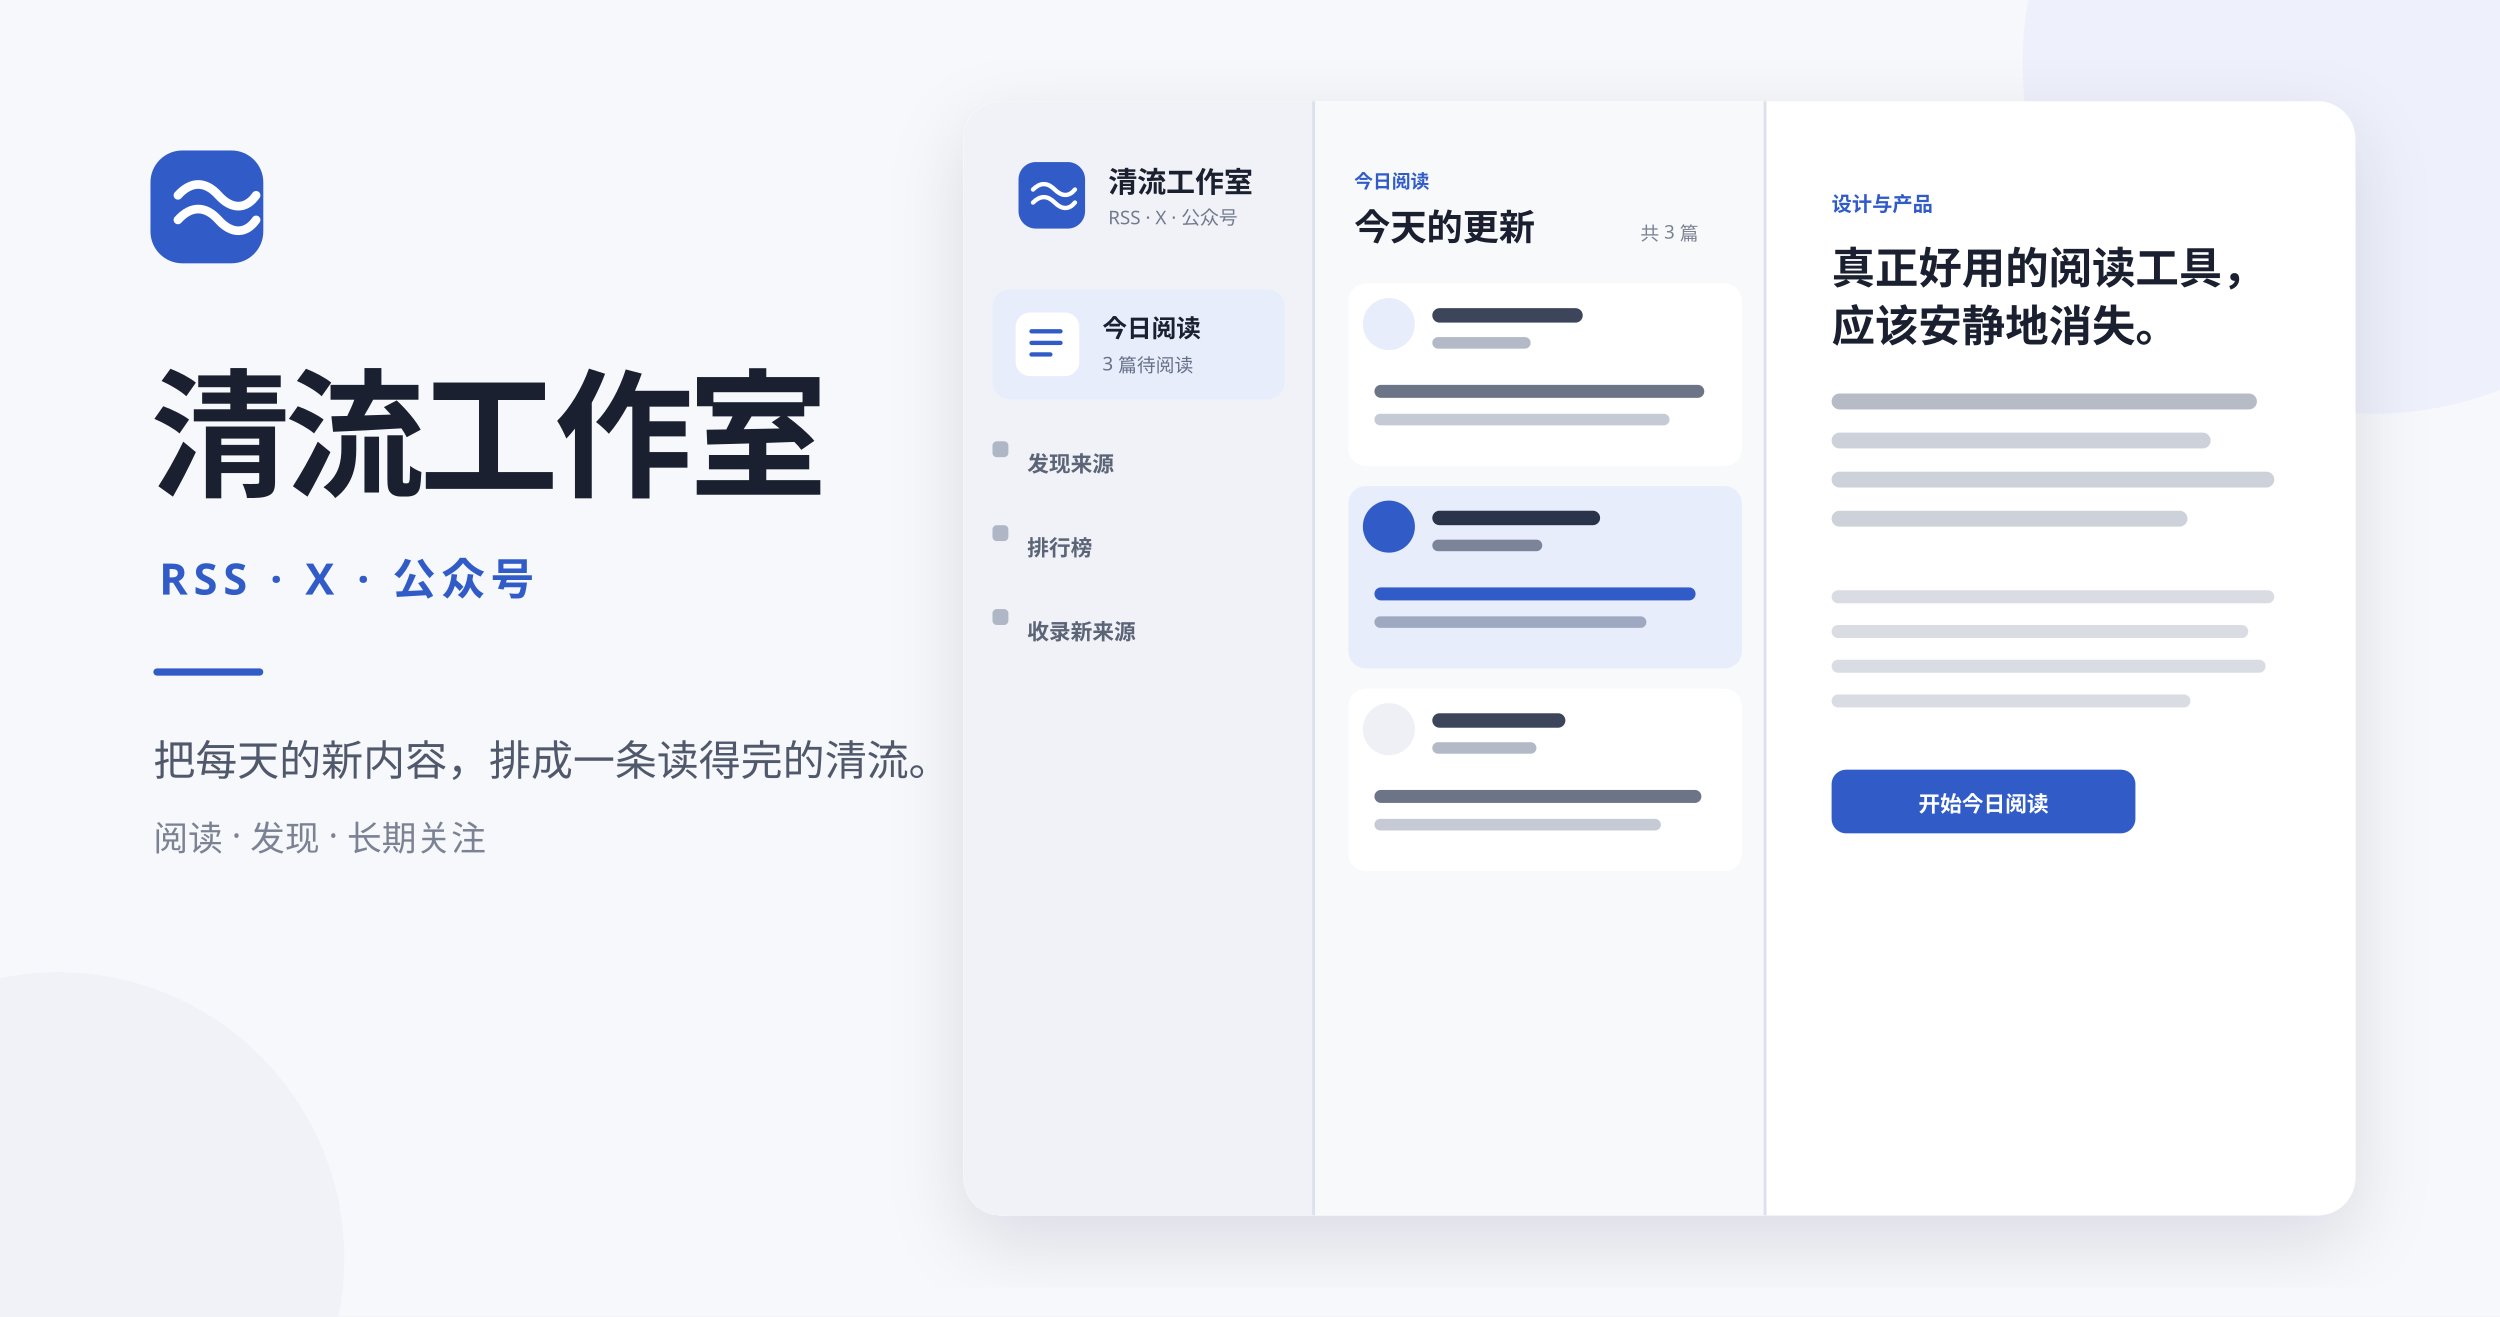
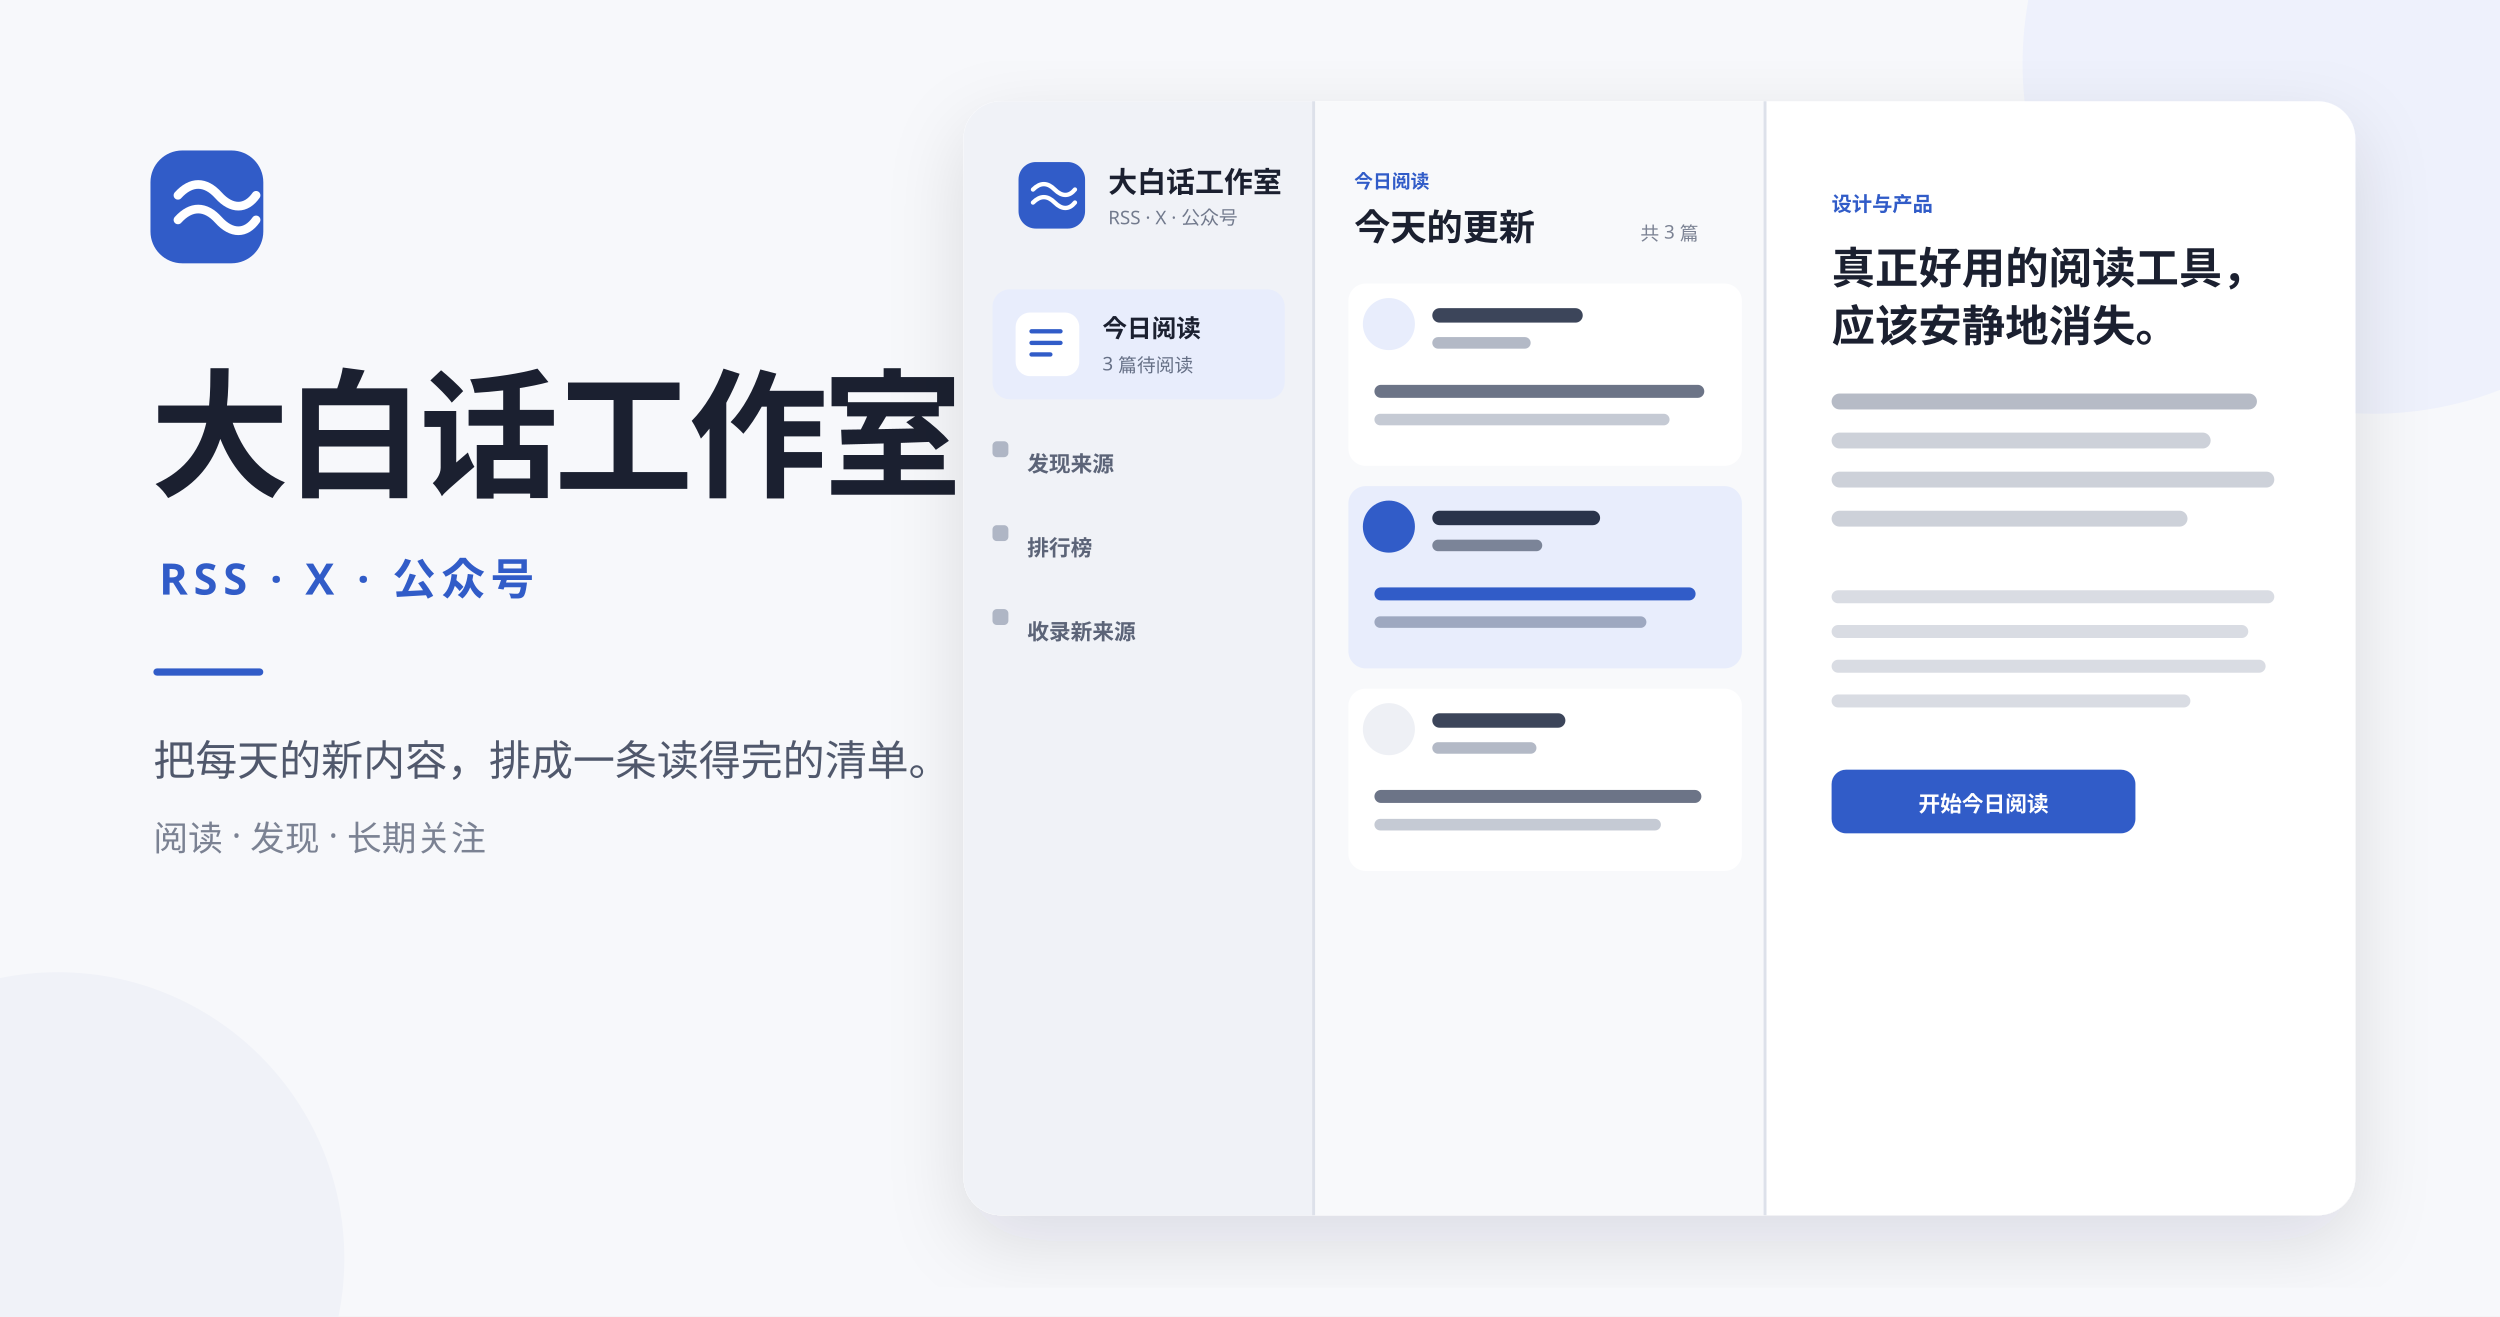
<svg xmlns="http://www.w3.org/2000/svg" width="1728" height="910" viewBox="0 0 1728 910" fill="none">
  <defs>
    <filter id="surface-shadow" x="610" y="24" width="1090" height="866" filterUnits="userSpaceOnUse" color-interpolation-filters="sRGB">
      <feDropShadow dx="0" dy="18" stdDeviation="26" flood-color="#1C2438" flood-opacity="0.12" />
    </filter>
  </defs>
  <rect width="1728" height="910" fill="#F7F8FB" />
  <circle cx="1640" cy="44" r="242" fill="#EEF1FC" />
  <circle cx="40" cy="870" r="198" fill="#F0F2F8" />
  <g transform="translate(104 104)">
    <rect width="78" height="78" rx="22" fill="#315CC8" />
    <path d="M19 31C28 21 38 21 47 31C56 41 66 41 73 31" stroke="white" stroke-width="6" stroke-linecap="round" />
    <path d="M19 48C28 38 38 38 47 48C56 58 66 58 73 48" stroke="white" stroke-width="6" stroke-linecap="round" />
  </g>
-   <text x="104" y="336" fill="#1B2030" font-family="Avenir Next, PingFang SC, Noto Sans SC, sans-serif" font-size="96" font-weight="700" letter-spacing="-3">清流工作室</text>
+   <text x="104" y="336" fill="#1B2030" font-family="Avenir Next, PingFang SC, Noto Sans SC, sans-serif" font-size="96" font-weight="700" letter-spacing="-3">大白话工作室</text>
  <text x="110" y="411" fill="#315CC8" font-family="Avenir Next, PingFang SC, Noto Sans SC, sans-serif" font-size="30" font-weight="700" letter-spacing="4">RSS · X · 公众号</text>
  <rect x="106" y="462" width="76" height="5" rx="2.5" fill="#315CC8" />
-   <text x="106" y="536" fill="#50586C" font-family="Avenir Next, PingFang SC, Noto Sans SC, sans-serif" font-size="29" font-weight="500">把每天的新内容，排成一条读得完的清流。</text>
+   <text x="106" y="536" fill="#50586C" font-family="Avenir Next, PingFang SC, Noto Sans SC, sans-serif" font-size="29" font-weight="500">把每天的新内容，排成一条读得完的清单。</text>
  <text x="106" y="588" fill="#7B8293" font-family="Avenir Next, PingFang SC, Noto Sans SC, sans-serif" font-size="24" font-weight="500">阅读 · 发现 · 长期关注</text>
  <g filter="url(#surface-shadow)">
    <rect x="666" y="70" width="962" height="770" rx="26" fill="white" />
  </g>
  <path d="M666 96C666 81.641 677.641 70 692 70H908V840H692C677.641 840 666 828.359 666 814V96Z" fill="#F0F2F7" />
  <rect x="908" y="70" width="312" height="770" fill="#F8F9FB" />
  <path d="M908 70V840M1220 70V840" stroke="#DDE1EA" stroke-width="2" />
  <g transform="translate(704 112)">
    <rect width="46" height="46" rx="12" fill="#315CC8" />
    <path d="M10 19C15 14 20 14 25 19C30 24 35 24 39 19M10 28C15 23 20 23 25 28C30 33 35 33 39 28" stroke="white" stroke-width="3" stroke-linecap="round" />
-     <text x="62" y="21" fill="#1B2030" font-family="Avenir Next, PingFang SC, sans-serif" font-size="20" font-weight="700">清流工作室</text>
+     <text x="62" y="21" fill="#1B2030" font-family="Avenir Next, PingFang SC, sans-serif" font-size="20" font-weight="700">大白话工作室</text>
    <text x="62" y="43" fill="#727A8D" font-family="Avenir Next, PingFang SC, sans-serif" font-size="13" font-weight="500">RSS · X · 公众号</text>
  </g>
  <g transform="translate(686 200)">
    <rect width="202" height="76" rx="12" fill="#E8EDFC" />
    <rect x="16" y="16" width="44" height="44" rx="10" fill="white" />
    <path d="M27 29H47M27 37H47M27 45H40" stroke="#315CC8" stroke-width="3" stroke-linecap="round" />
    <text x="76" y="33" fill="#1B2030" font-family="Avenir Next, PingFang SC, sans-serif" font-size="17" font-weight="700">今日阅读</text>
    <text x="76" y="56" fill="#667086" font-family="Avenir Next, PingFang SC, sans-serif" font-size="13">3 篇待阅读</text>
  </g>
  <g fill="#5C6478" font-family="Avenir Next, PingFang SC, sans-serif" font-size="15" font-weight="600">
    <text x="710" y="326">发现来源</text>
    <text x="710" y="384">排行榜</text>
    <text x="710" y="442">收录新来源</text>
  </g>
  <g fill="#AFB6C5">
    <rect x="686" y="305" width="11" height="11" rx="3" />
    <rect x="686" y="363" width="11" height="11" rx="3" />
    <rect x="686" y="421" width="11" height="11" rx="3" />
  </g>
  <g transform="translate(936 112)">
    <text y="18" fill="#315CC8" font-family="Avenir Next, PingFang SC, sans-serif" font-size="13" font-weight="700">今日阅读</text>
    <text y="54" fill="#1B2030" font-family="Avenir Next, PingFang SC, sans-serif" font-size="25" font-weight="700">今天的更新</text>
    <text x="238" y="54" text-anchor="end" fill="#7B8293" font-family="Avenir Next, PingFang SC, sans-serif" font-size="13">共 3 篇</text>
  </g>
  <g transform="translate(932 196)">
    <rect width="272" height="126" rx="12" fill="white" />
    <circle cx="28" cy="28" r="18" fill="#E8EDFC" />
    <rect x="58" y="17" width="104" height="10" rx="5" fill="#3C455A" />
    <rect x="58" y="37" width="68" height="8" rx="4" fill="#B3B9C6" />
    <rect x="18" y="70" width="228" height="9" rx="4.5" fill="#6C7487" />
    <rect x="18" y="90" width="204" height="8" rx="4" fill="#C5CAD4" />
  </g>
  <g transform="translate(932 336)">
    <rect width="272" height="126" rx="12" fill="#E8EDFC" />
    <circle cx="28" cy="28" r="18" fill="#315CC8" />
    <rect x="58" y="17" width="116" height="10" rx="5" fill="#29334A" />
    <rect x="58" y="37" width="76" height="8" rx="4" fill="#7B8498" />
    <rect x="18" y="70" width="222" height="9" rx="4.5" fill="#315CC8" />
    <rect x="18" y="90" width="188" height="8" rx="4" fill="#9EA8C0" />
  </g>
  <g transform="translate(932 476)">
    <rect width="272" height="126" rx="12" fill="white" />
    <circle cx="28" cy="28" r="18" fill="#EEF0F5" />
    <rect x="58" y="17" width="92" height="10" rx="5" fill="#3C455A" />
    <rect x="58" y="37" width="72" height="8" rx="4" fill="#B3B9C6" />
    <rect x="18" y="70" width="226" height="9" rx="4.5" fill="#6C7487" />
    <rect x="18" y="90" width="198" height="8" rx="4" fill="#C5CAD4" />
  </g>
  <g transform="translate(1266 122)">
    <text y="24" fill="#315CC8" font-family="Avenir Next, PingFang SC, sans-serif" font-size="14" font-weight="700">设计与产品</text>
    <text y="74" fill="#1B2030" font-family="Avenir Next, PingFang SC, sans-serif" font-size="30" font-weight="700">真正好用的阅读工具，</text>
    <text y="114" fill="#1B2030" font-family="Avenir Next, PingFang SC, sans-serif" font-size="30" font-weight="700">应该安静地消失。</text>
    <rect y="150" width="294" height="11" rx="5.5" fill="#B6BBC6" />
    <rect y="177" width="262" height="11" rx="5.5" fill="#CDD1D9" />
    <rect y="204" width="306" height="11" rx="5.5" fill="#CDD1D9" />
    <rect y="231" width="246" height="11" rx="5.5" fill="#CDD1D9" />
    <rect y="286" width="306" height="9" rx="4.5" fill="#D9DCE3" />
    <rect y="310" width="288" height="9" rx="4.5" fill="#D9DCE3" />
    <rect y="334" width="300" height="9" rx="4.5" fill="#D9DCE3" />
    <rect y="358" width="248" height="9" rx="4.5" fill="#D9DCE3" />
    <rect y="410" width="210" height="44" rx="10" fill="#315CC8" />
    <text x="105" y="439" text-anchor="middle" fill="white" font-family="Avenir Next, PingFang SC, sans-serif" font-size="15" font-weight="700">开始今日阅读</text>
  </g>
</svg>
